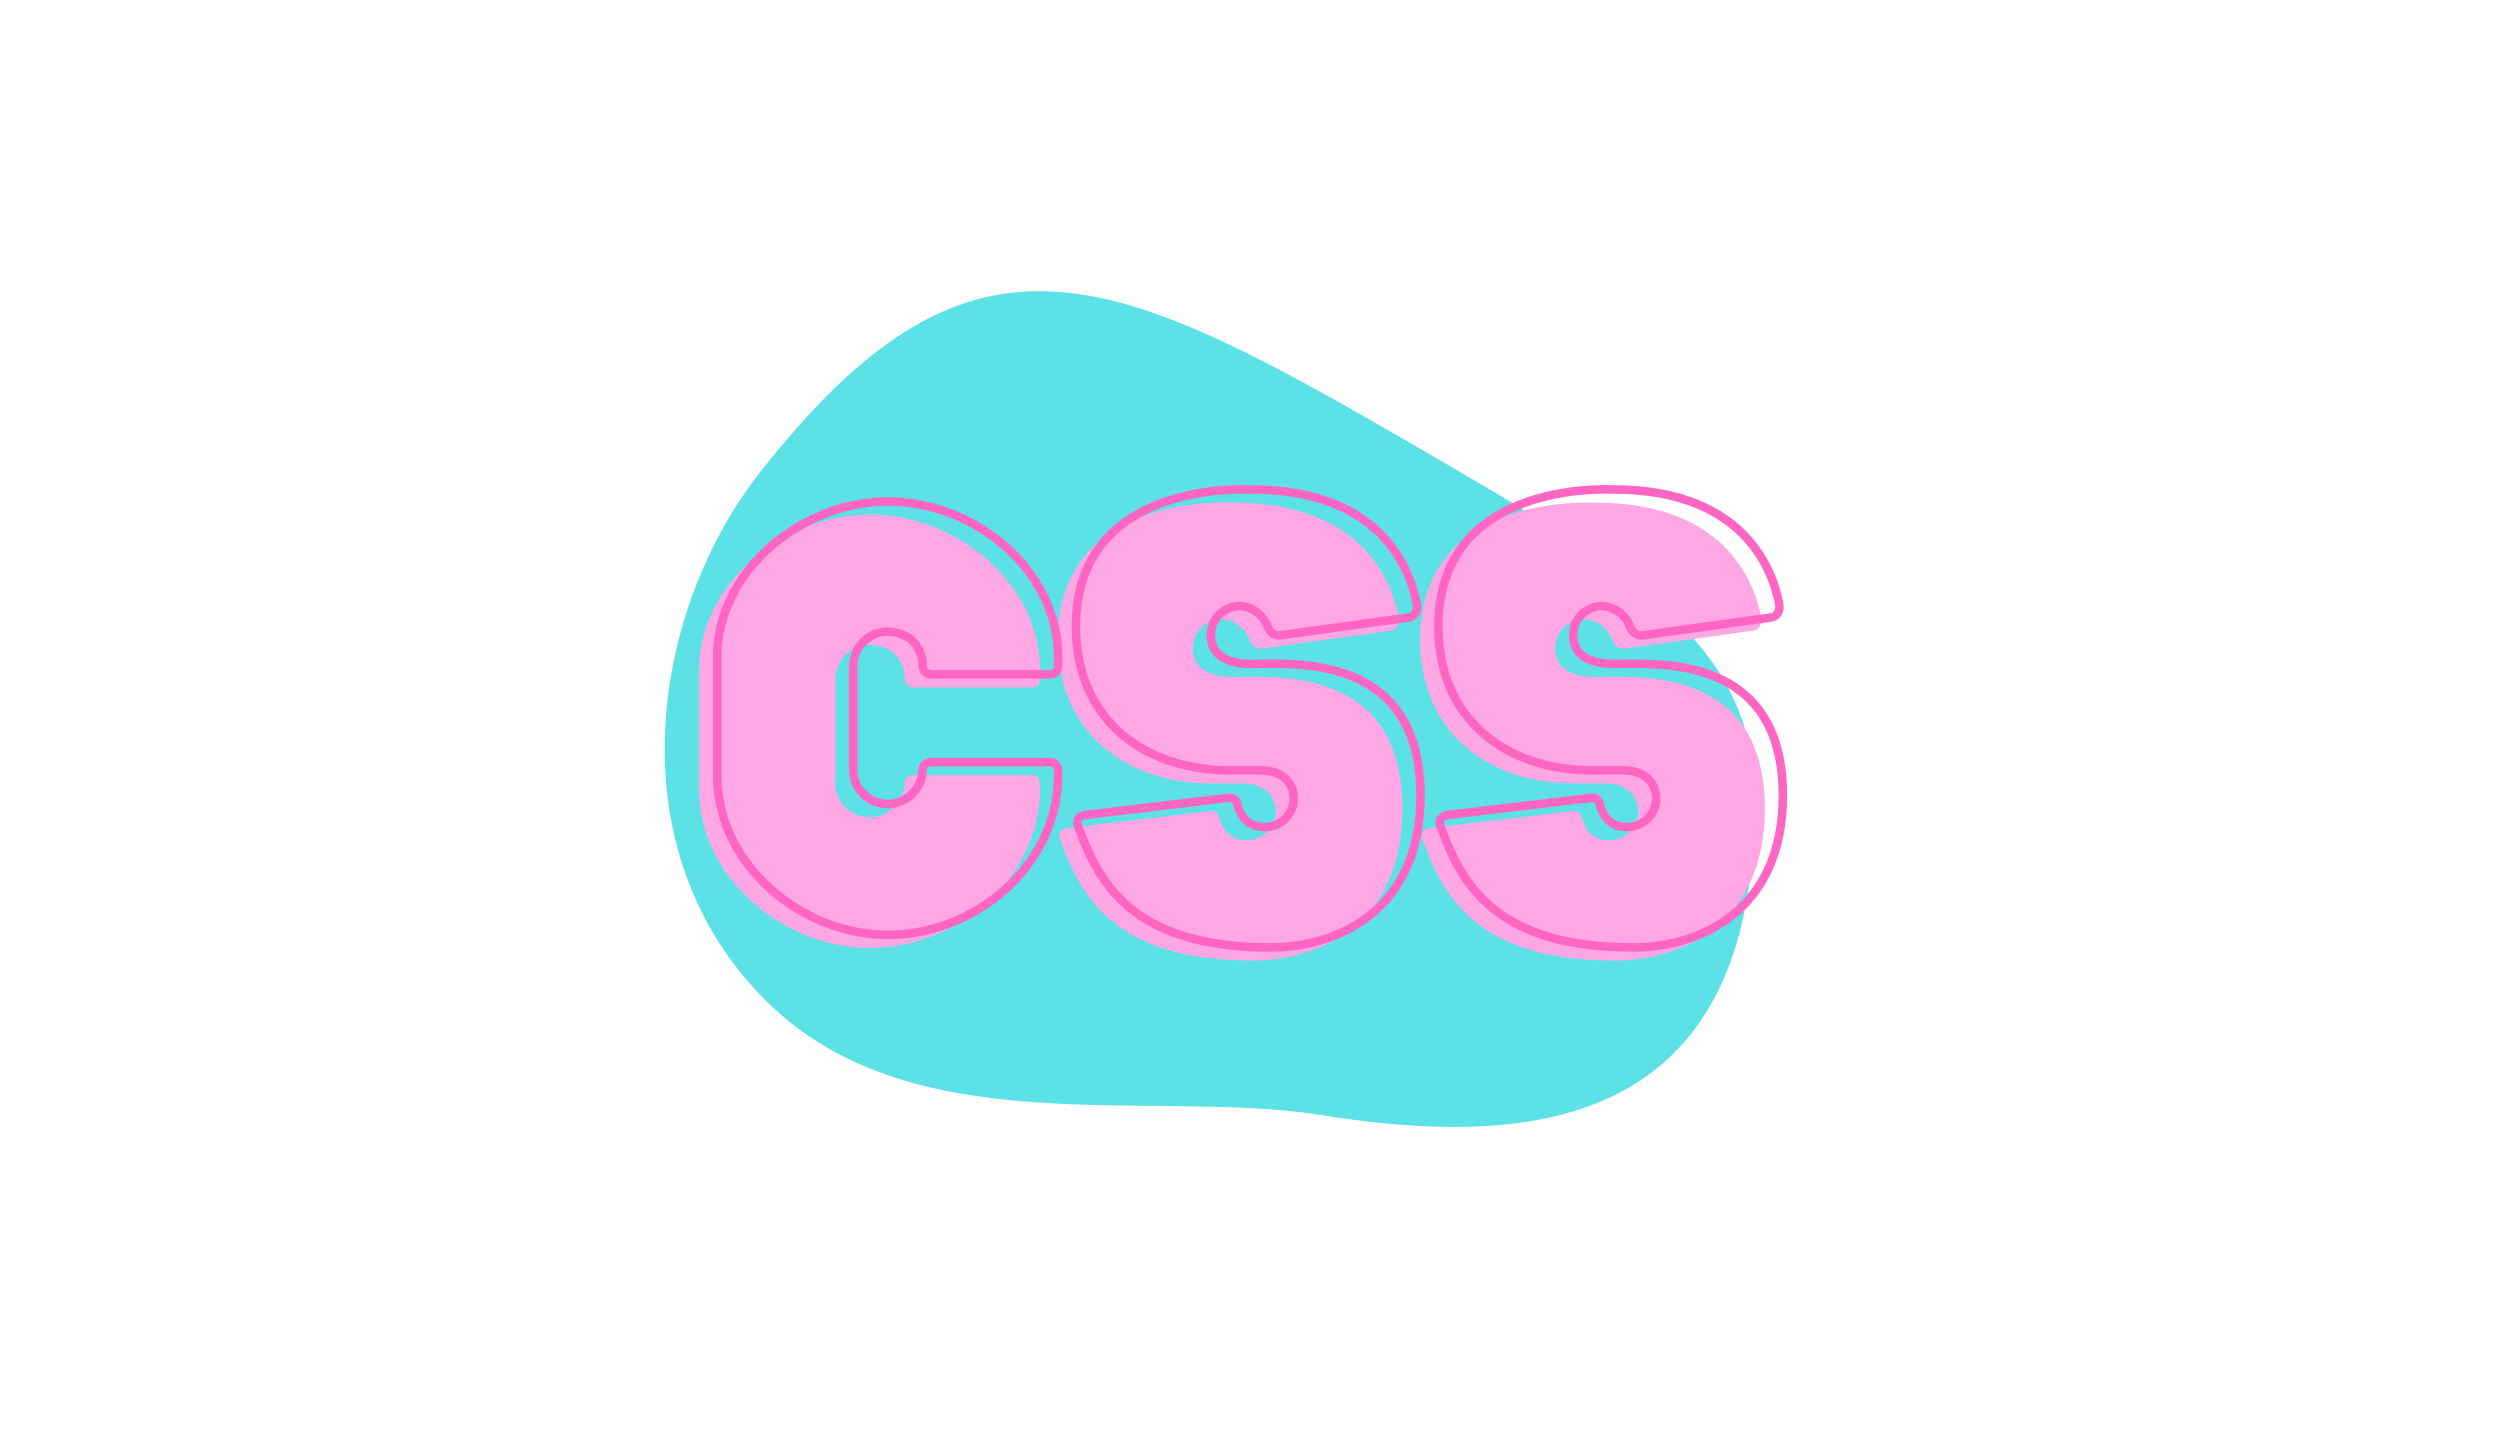
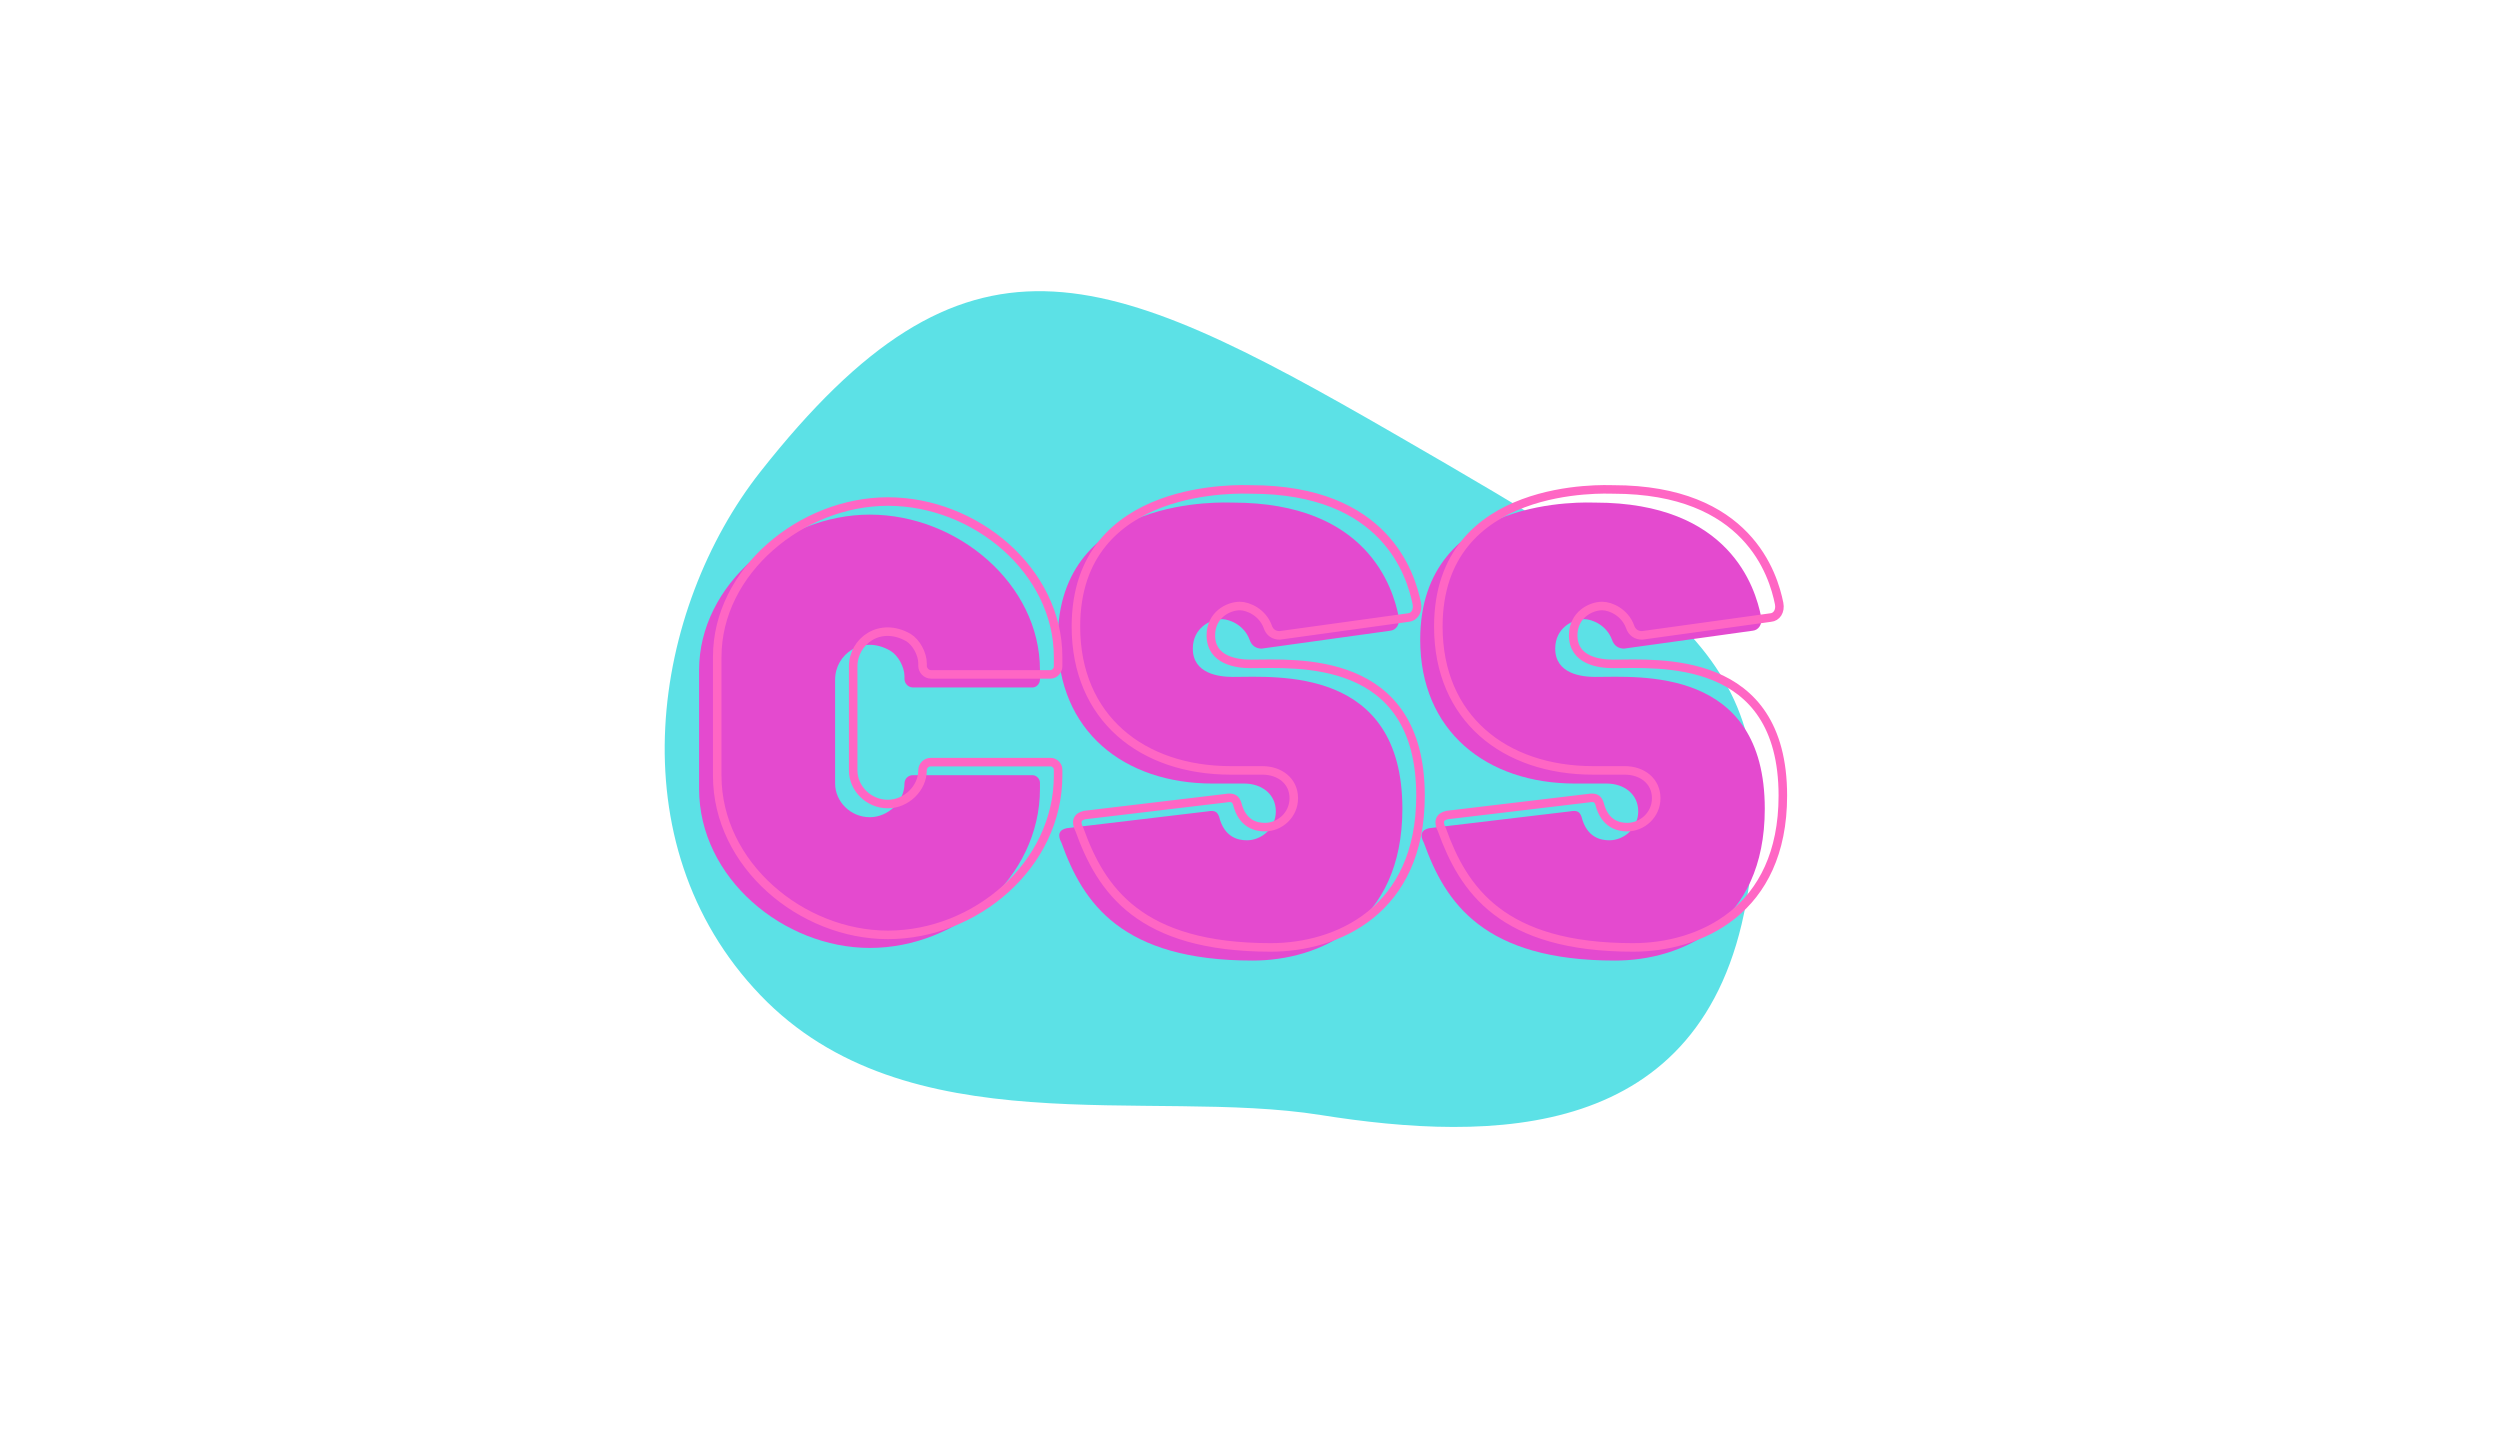
<svg xmlns="http://www.w3.org/2000/svg" xmlns:xlink="http://www.w3.org/1999/xlink" contentScriptType="text/ecmascript" width="126" zoomAndPan="magnify" contentStyleType="text/css" viewBox="0 0 126 72" height="72" preserveAspectRatio="xMidYMid meet" version="1.0">
  <defs>
    <g>
      <g id="glyph-0-0">
        <path d="M 11.223 -8.391 C 10.984 -8.391 10.801 -8.207 10.801 -7.969 C 10.801 -7.066 9.98 -6.273 9.055 -6.273 C 8.074 -6.273 7.305 -7.066 7.305 -7.969 L 7.305 -13.211 C 7.305 -14.48 8.656 -15.484 10.086 -14.664 C 10.484 -14.426 10.801 -13.844 10.801 -13.367 L 10.801 -13.234 C 10.801 -13.023 10.984 -12.812 11.223 -12.812 L 17.258 -12.812 C 17.445 -12.812 17.629 -12.996 17.629 -13.211 L 17.629 -13.688 C 17.629 -18.027 13.473 -21.523 9.055 -21.523 C 4.711 -21.523 0.449 -18.027 0.449 -13.688 L 0.449 -7.703 C 0.449 -3.203 4.711 0.316 9.055 0.316 C 13.473 0.316 17.629 -3.203 17.629 -7.703 L 17.629 -8.02 C 17.629 -8.207 17.445 -8.391 17.258 -8.391 Z M 11.223 -8.391 " />
      </g>
      <g id="glyph-0-1">
        <path d="M 9.266 -22.129 C 8.949 -22.129 0.449 -22.582 0.449 -15.223 C 0.449 -10.613 3.785 -7.969 8.258 -7.969 L 9.848 -7.969 C 10.723 -7.969 11.438 -7.438 11.438 -6.566 C 11.438 -5.719 10.723 -5.109 9.98 -5.109 C 9.555 -5.109 8.84 -5.242 8.578 -6.301 C 8.496 -6.512 8.391 -6.645 7.996 -6.566 L 0.898 -5.719 C 0.504 -5.637 0.422 -5.375 0.637 -4.977 C 1.719 -1.957 3.652 0.953 10.27 0.953 C 13.605 0.953 17.816 -0.875 17.816 -6.699 C 17.816 -13.871 11.488 -13.344 9.266 -13.344 C 8.578 -13.344 7.254 -13.5 7.254 -14.77 C 7.254 -15.805 8.125 -16.254 8.711 -16.254 C 9.133 -16.254 9.848 -15.938 10.113 -15.223 C 10.219 -14.902 10.457 -14.77 10.723 -14.77 L 17.207 -15.672 C 17.496 -15.699 17.711 -15.988 17.629 -16.387 C 17.34 -17.816 16.07 -22.129 9.266 -22.129 Z M 9.266 -22.129 " />
      </g>
    </g>
  </defs>
  <path fill="rgb(36.079%, 88.239%, 90.199%)" d="M 38.32 23.781 C 32.91 30.652 30.953 42.461 38.32 50.152 C 45.688 57.844 57.918 54.82 66.551 56.195 C 75.184 57.566 85.828 57.566 88.008 45.48 C 90.195 33.398 85.004 30.379 70.258 21.855 C 55.508 13.336 48.703 10.594 38.32 23.781 Z M 38.32 23.781 " fill-opacity="1" fill-rule="nonzero" />
-   <g fill="rgb(100%, 65.489%, 89.409%)" fill-opacity="1">
+   <g fill="rgb(89.409%, 29.019%, 81.18%)" fill-opacity="1">
    <use x="34.785" y="47.46" xlink:href="#glyph-0-0" xlink:type="simple" xlink:actuate="onLoad" xlink:show="embed" />
  </g>
-   <g fill="rgb(100%, 65.489%, 89.409%)" fill-opacity="1">
+   <g fill="rgb(89.409%, 29.019%, 81.18%)" fill-opacity="1">
    <use x="52.864" y="47.46" xlink:href="#glyph-0-1" xlink:type="simple" xlink:actuate="onLoad" xlink:show="embed" />
  </g>
-   <g fill="rgb(100%, 65.489%, 89.409%)" fill-opacity="1">
+   <g fill="rgb(89.409%, 29.019%, 81.18%)" fill-opacity="1">
    <use x="71.129" y="47.46" xlink:href="#glyph-0-1" xlink:type="simple" xlink:actuate="onLoad" xlink:show="embed" />
  </g>
-   <path stroke-linecap="butt" transform="matrix(0.138133, 0, 0, 0.138133, 12.67053, 25.66418)" fill="none" stroke-linejoin="miter" d="M 247.958 92.273 C 246.233 92.273 244.876 93.574 244.876 95.299 C 244.876 101.803 238.937 107.572 232.235 107.572 C 225.137 107.572 219.566 101.803 219.566 95.299 L 219.566 57.377 C 219.566 48.158 229.323 40.89 239.729 46.829 C 242.585 48.582 244.876 52.796 244.876 56.246 L 244.876 57.179 C 244.876 58.734 246.233 60.261 247.958 60.261 L 291.649 60.261 C 292.978 60.261 294.336 58.904 294.336 57.377 L 294.336 53.899 C 294.336 22.509 264.247 -2.8 232.235 -2.8 C 200.789 -2.8 169.965 22.509 169.965 53.899 L 169.965 97.222 C 169.965 129.799 200.789 155.306 232.235 155.306 C 264.247 155.306 294.336 129.799 294.336 97.222 L 294.336 94.931 C 294.336 93.574 292.978 92.273 291.649 92.273 Z M 364.665 -7.212 C 362.318 -7.212 300.84 -10.464 300.84 42.813 C 300.84 76.182 324.99 95.299 357.369 95.299 L 368.879 95.299 C 375.185 95.299 380.331 99.145 380.331 105.451 C 380.331 111.587 375.185 115.999 369.812 115.999 C 366.758 115.999 361.583 115.066 359.66 107.374 C 359.094 105.847 358.302 104.914 355.446 105.451 L 304.064 111.587 C 301.207 112.209 300.642 114.132 302.141 116.96 C 310.002 138.82 324 159.888 371.904 159.888 C 396.054 159.888 426.567 146.681 426.567 104.518 C 426.567 52.598 380.756 56.444 364.665 56.444 C 359.66 56.444 350.073 55.256 350.073 46.037 C 350.073 38.6 356.379 35.319 360.649 35.319 C 363.675 35.319 368.879 37.61 370.801 42.813 C 371.537 45.104 373.262 46.037 375.185 46.037 L 422.128 39.533 C 424.22 39.363 425.776 37.242 425.21 34.386 C 423.089 24.008 413.87 -7.212 364.665 -7.212 Z M 496.868 -7.212 C 494.55 -7.212 433.071 -10.464 433.071 42.813 C 433.071 76.182 457.193 95.299 489.573 95.299 L 501.082 95.299 C 507.416 95.299 512.563 99.145 512.563 105.451 C 512.563 111.587 507.416 115.999 502.015 115.999 C 498.989 115.999 493.786 115.066 491.863 107.374 C 491.326 105.847 490.506 104.914 487.678 105.451 L 436.295 111.587 C 433.439 112.209 432.873 114.132 434.372 116.96 C 442.234 138.82 456.232 159.888 504.136 159.888 C 528.286 159.888 558.771 146.681 558.771 104.518 C 558.771 52.598 512.987 56.444 496.868 56.444 C 491.863 56.444 482.277 55.256 482.277 46.037 C 482.277 38.6 488.611 35.319 492.853 35.319 C 495.907 35.319 501.082 37.61 503.005 42.813 C 503.768 45.104 505.493 46.037 507.416 46.037 L 554.331 39.533 C 556.452 39.363 557.979 37.242 557.413 34.386 C 555.321 24.008 546.102 -7.212 496.868 -7.212 Z M 496.868 -7.212 " stroke="rgb(100%, 39.999%, 76.859%)" stroke-width="3.114" stroke-opacity="1" stroke-miterlimit="4" />
+   <path stroke-linecap="butt" transform="matrix(0.138133, 0, 0, 0.138133, 12.67053, 25.66419)" fill="none" stroke-linejoin="miter" d="M 247.958 92.273 C 246.233 92.273 244.876 93.574 244.876 95.299 C 244.876 101.803 238.937 107.572 232.235 107.572 C 225.137 107.572 219.566 101.803 219.566 95.299 L 219.566 57.377 C 219.566 48.158 229.323 40.89 239.729 46.829 C 242.585 48.582 244.876 52.796 244.876 56.246 L 244.876 57.179 C 244.876 58.734 246.233 60.261 247.958 60.261 L 291.649 60.261 C 292.978 60.261 294.336 58.904 294.336 57.377 L 294.336 53.899 C 294.336 22.509 264.247 -2.801 232.235 -2.801 C 200.789 -2.801 169.965 22.509 169.965 53.899 L 169.965 97.222 C 169.965 129.799 200.789 155.306 232.235 155.306 C 264.247 155.306 294.336 129.799 294.336 97.222 L 294.336 94.931 C 294.336 93.574 292.978 92.273 291.649 92.273 Z M 364.665 -7.212 C 362.318 -7.212 300.84 -10.464 300.84 42.813 C 300.84 76.182 324.99 95.299 357.369 95.299 L 368.879 95.299 C 375.185 95.299 380.331 99.145 380.331 105.451 C 380.331 111.587 375.185 115.999 369.812 115.999 C 366.758 115.999 361.583 115.066 359.66 107.374 C 359.094 105.847 358.302 104.913 355.446 105.451 L 304.064 111.587 C 301.207 112.209 300.642 114.132 302.141 116.96 C 310.002 138.82 324 159.887 371.904 159.887 C 396.054 159.887 426.567 146.681 426.567 104.518 C 426.567 52.598 380.756 56.444 364.665 56.444 C 359.66 56.444 350.073 55.256 350.073 46.037 C 350.073 38.6 356.379 35.319 360.649 35.319 C 363.675 35.319 368.879 37.61 370.801 42.813 C 371.537 45.104 373.262 46.037 375.185 46.037 L 422.128 39.533 C 424.22 39.363 425.776 37.242 425.21 34.386 C 423.089 24.008 413.87 -7.212 364.665 -7.212 Z M 496.868 -7.212 C 494.55 -7.212 433.071 -10.464 433.071 42.813 C 433.071 76.182 457.193 95.299 489.573 95.299 L 501.082 95.299 C 507.416 95.299 512.563 99.145 512.563 105.451 C 512.563 111.587 507.416 115.999 502.015 115.999 C 498.989 115.999 493.786 115.066 491.863 107.374 C 491.326 105.847 490.506 104.913 487.678 105.451 L 436.295 111.587 C 433.439 112.209 432.873 114.132 434.372 116.96 C 442.234 138.82 456.232 159.887 504.136 159.887 C 528.286 159.887 558.771 146.681 558.771 104.518 C 558.771 52.598 512.987 56.444 496.868 56.444 C 491.863 56.444 482.277 55.256 482.277 46.037 C 482.277 38.6 488.611 35.319 492.853 35.319 C 495.907 35.319 501.082 37.61 503.005 42.813 C 503.768 45.104 505.493 46.037 507.416 46.037 L 554.331 39.533 C 556.452 39.363 557.979 37.242 557.413 34.386 C 555.321 24.008 546.102 -7.212 496.868 -7.212 Z M 496.868 -7.212 " stroke="rgb(100%, 39.999%, 76.859%)" stroke-width="3.114" stroke-opacity="1" stroke-miterlimit="4" />
</svg>
